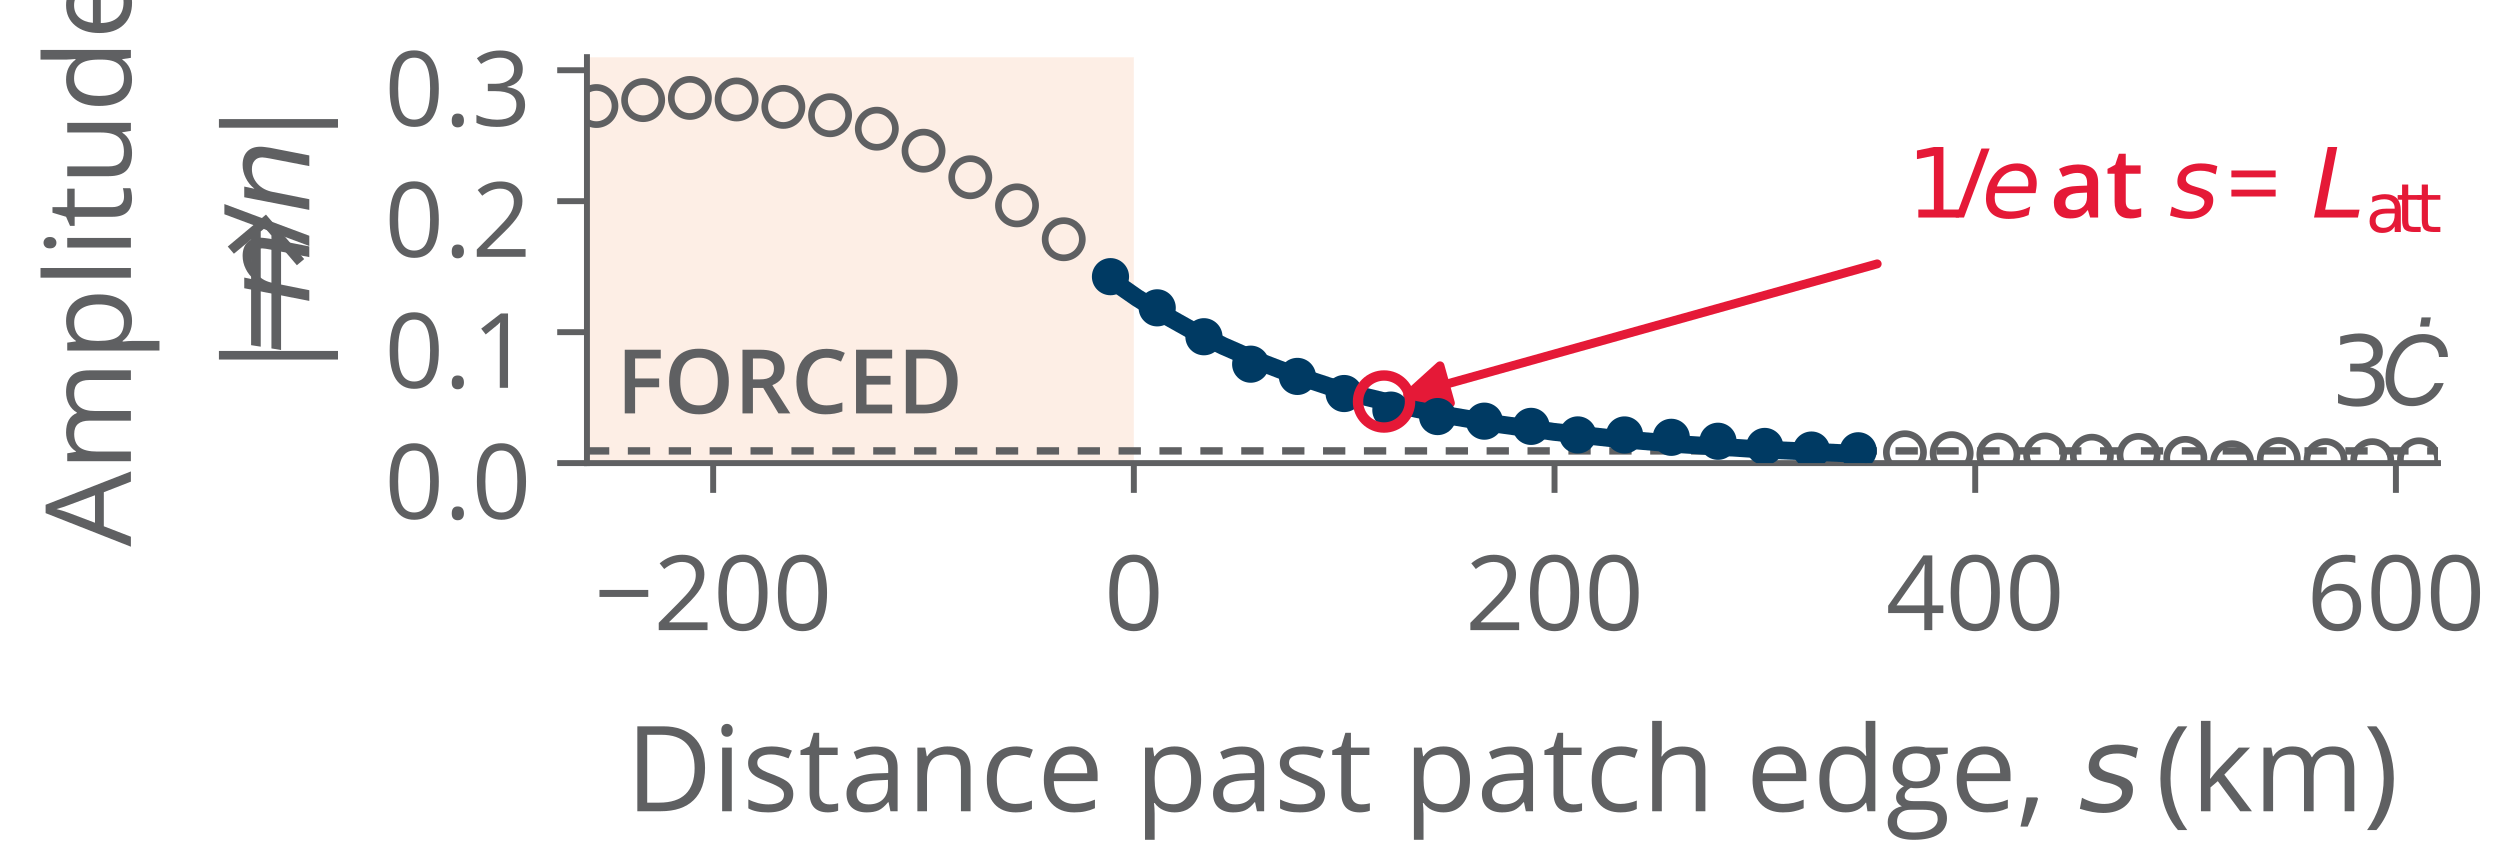
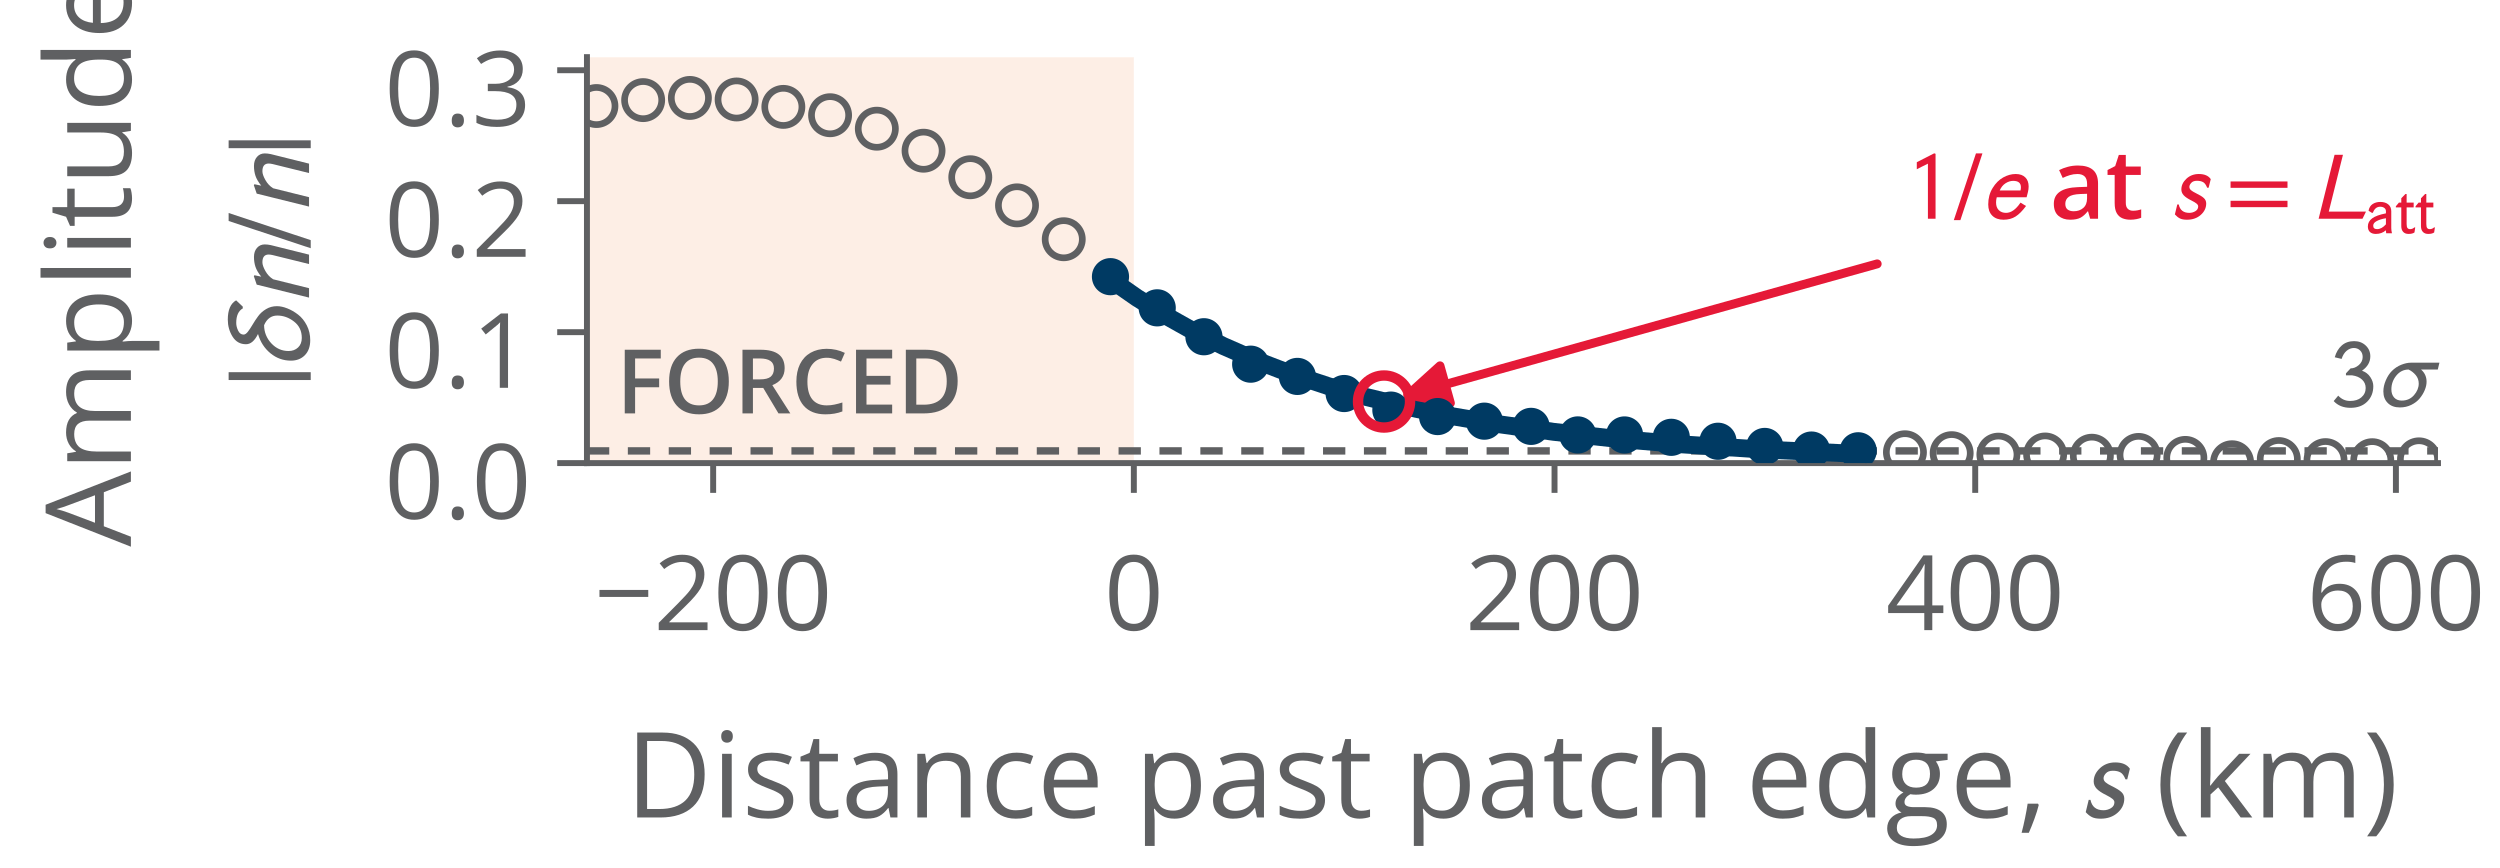
<svg xmlns="http://www.w3.org/2000/svg" xmlns:xlink="http://www.w3.org/1999/xlink" width="336.24pt" height="116.64pt" viewBox="0 0 336.24 116.64" version="1.1">
  <defs>
    <style type="text/css">*{stroke-linejoin: round; stroke-linecap: butt}</style>
  </defs>
  <g id="figure_1">
    <g id="patch_1">
      <path d="M 0 116.64  L 336.24 116.64  L 336.24 0  L 0 0  L 0 116.64  z " style="fill: none" />
    </g>
    <g id="axes_1">
      <g id="patch_2">
        <path d="M 78.942 62.286  L 327.898 62.286  L 327.898 7.685  L 78.942 7.685  L 78.942 62.286  z " style="fill: none" />
      </g>
      <g id="patch_3">
-         <path d="M 78.942 62.286  L 152.497 62.286  L 152.497 7.685  L 78.942 7.685  z " clip-path="url(#pd2634eb6a2)" style="fill: #ea7125; opacity: 0.12" />
+         <path d="M 78.942 62.286  L 152.497 62.286  L 152.497 7.685  L 78.942 7.685  z " clip-path="url(#p09a5736072)" style="fill: #ea7125; opacity: 0.12" />
      </g>
      <g id="line2d_1">
-         <path d="M 78.942 60.644  L 327.898 60.644  " clip-path="url(#pd2634eb6a2)" style="fill: none; stroke-dasharray: 3,2.5; stroke-dashoffset: 0; stroke: #5f6062" />
+         <path d="M 78.942 60.644  L 327.898 60.644  " clip-path="url(#p09a5736072)" style="fill: none; stroke-dasharray: 3,2.5; stroke-dashoffset: 0; stroke: #5f6062" />
      </g>
      <g id="matplotlib.axis_1">
        <g id="xtick_1">
          <g id="line2d_2">
            <defs>
-               <path id="m4bc8f1c3dd" d="M 0 0  L 0 4  " style="stroke: #5f6062; stroke-width: 0.8" />
+               <path id="m638b913386" d="M 0 0  L 0 4  " style="stroke: #5f6062; stroke-width: 0.8" />
            </defs>
            <g>
-               <use xlink:href="#m4bc8f1c3dd" x="95.917" y="62.286" style="fill: #5f6062; stroke: #5f6062; stroke-width: 0.8" />
+               <use xlink:href="#m638b913386" x="95.917" y="62.286" style="fill: #5f6062; stroke: #5f6062; stroke-width: 0.8" />
            </g>
          </g>
          <g id="text_1">
            <text style="font-size: 14px; font-family: 'Open Sans', 'DejaVu Sans', sans-serif; text-anchor: middle; fill: #5f6062" x="95.917" y="84.749" transform="rotate(-0 95.91658 84.74938)">−200</text>
          </g>
        </g>
        <g id="xtick_2">
          <g id="line2d_3">
            <g>
-               <use xlink:href="#m4bc8f1c3dd" x="152.497" y="62.286" style="fill: #5f6062; stroke: #5f6062; stroke-width: 0.8" />
+               <use xlink:href="#m638b913386" x="152.497" y="62.286" style="fill: #5f6062; stroke: #5f6062; stroke-width: 0.8" />
            </g>
          </g>
          <g id="text_2">
            <text style="font-size: 14px; font-family: 'Open Sans', 'DejaVu Sans', sans-serif; text-anchor: middle; fill: #5f6062" x="152.497" y="84.749" transform="rotate(-0 152.4974 84.74938)">0</text>
          </g>
        </g>
        <g id="xtick_3">
          <g id="line2d_4">
            <g>
-               <use xlink:href="#m4bc8f1c3dd" x="209.078" y="62.286" style="fill: #5f6062; stroke: #5f6062; stroke-width: 0.8" />
+               <use xlink:href="#m638b913386" x="209.078" y="62.286" style="fill: #5f6062; stroke: #5f6062; stroke-width: 0.8" />
            </g>
          </g>
          <g id="text_3">
            <text style="font-size: 14px; font-family: 'Open Sans', 'DejaVu Sans', sans-serif; text-anchor: middle; fill: #5f6062" x="209.078" y="84.749" transform="rotate(-0 209.0782 84.74938)">200</text>
          </g>
        </g>
        <g id="xtick_4">
          <g id="line2d_5">
            <g>
-               <use xlink:href="#m4bc8f1c3dd" x="265.659" y="62.286" style="fill: #5f6062; stroke: #5f6062; stroke-width: 0.8" />
+               <use xlink:href="#m638b913386" x="265.659" y="62.286" style="fill: #5f6062; stroke: #5f6062; stroke-width: 0.8" />
            </g>
          </g>
          <g id="text_4">
            <text style="font-size: 14px; font-family: 'Open Sans', 'DejaVu Sans', sans-serif; text-anchor: middle; fill: #5f6062" x="265.659" y="84.749" transform="rotate(-0 265.659 84.74938)">400</text>
          </g>
        </g>
        <g id="xtick_5">
          <g id="line2d_6">
            <g>
-               <use xlink:href="#m4bc8f1c3dd" x="322.24" y="62.286" style="fill: #5f6062; stroke: #5f6062; stroke-width: 0.8" />
+               <use xlink:href="#m638b913386" x="322.24" y="62.286" style="fill: #5f6062; stroke: #5f6062; stroke-width: 0.8" />
            </g>
          </g>
          <g id="text_5">
            <text style="font-size: 14px; font-family: 'Open Sans', 'DejaVu Sans', sans-serif; text-anchor: middle; fill: #5f6062" x="322.24" y="84.749" transform="rotate(-0 322.2398 84.74938)">600</text>
          </g>
        </g>
        <g id="text_6">
-           <g style="fill: #5f6062" transform="translate(84.1401 109.9525)">
-             <text>
-               <tspan x="0" y="-0.844" style="font-size: 16px; font-family: 'Open Sans'; fill: #5f6062">D</tspan>
-               <tspan x="11.609" y="-0.844" style="font-size: 16px; font-family: 'Open Sans'; fill: #5f6062">i</tspan>
-               <tspan x="15.648" y="-0.844" style="font-size: 16px; font-family: 'Open Sans'; fill: #5f6062">s</tspan>
-               <tspan x="23.273" y="-0.844" style="font-size: 16px; font-family: 'Open Sans'; fill: #5f6062">t</tspan>
-               <tspan x="28.977" y="-0.844" style="font-size: 16px; font-family: 'Open Sans'; fill: #5f6062">a</tspan>
-               <tspan x="37.867" y="-0.844" style="font-size: 16px; font-family: 'Open Sans'; fill: #5f6062">n</tspan>
-               <tspan x="47.68" y="-0.844" style="font-size: 16px; font-family: 'Open Sans'; fill: #5f6062">c</tspan>
-               <tspan x="55.344" y="-0.844" style="font-size: 16px; font-family: 'Open Sans'; fill: #5f6062">e</tspan>
-               <tspan x="64.328" y="-0.844" style="font-size: 16px; font-family: 'Open Sans'; fill: #5f6062"> </tspan>
-               <tspan x="68.484" y="-0.844" style="font-size: 16px; font-family: 'Open Sans'; fill: #5f6062">p</tspan>
-               <tspan x="78.273" y="-0.844" style="font-size: 16px; font-family: 'Open Sans'; fill: #5f6062">a</tspan>
-               <tspan x="87.164" y="-0.844" style="font-size: 16px; font-family: 'Open Sans'; fill: #5f6062">s</tspan>
-               <tspan x="94.789" y="-0.844" style="font-size: 16px; font-family: 'Open Sans'; fill: #5f6062">t</tspan>
-               <tspan x="100.492" y="-0.844" style="font-size: 16px; font-family: 'Open Sans'; fill: #5f6062"> </tspan>
-               <tspan x="104.648" y="-0.844" style="font-size: 16px; font-family: 'Open Sans'; fill: #5f6062">p</tspan>
-               <tspan x="114.438" y="-0.844" style="font-size: 16px; font-family: 'Open Sans'; fill: #5f6062">a</tspan>
-               <tspan x="123.328" y="-0.844" style="font-size: 16px; font-family: 'Open Sans'; fill: #5f6062">t</tspan>
-               <tspan x="129.031" y="-0.844" style="font-size: 16px; font-family: 'Open Sans'; fill: #5f6062">c</tspan>
-               <tspan x="136.695" y="-0.844" style="font-size: 16px; font-family: 'Open Sans'; fill: #5f6062">h</tspan>
-               <tspan x="146.508" y="-0.844" style="font-size: 16px; font-family: 'Open Sans'; fill: #5f6062"> </tspan>
-               <tspan x="150.664" y="-0.844" style="font-size: 16px; font-family: 'Open Sans'; fill: #5f6062">e</tspan>
-               <tspan x="159.648" y="-0.844" style="font-size: 16px; font-family: 'Open Sans'; fill: #5f6062">d</tspan>
-               <tspan x="169.438" y="-0.844" style="font-size: 16px; font-family: 'Open Sans'; fill: #5f6062">g</tspan>
-               <tspan x="178.125" y="-0.844" style="font-size: 16px; font-family: 'Open Sans'; fill: #5f6062">e</tspan>
-               <tspan x="187.109" y="-0.844" style="font-size: 16px; font-family: 'Open Sans'; fill: #5f6062">,</tspan>
-               <tspan x="191.25" y="-0.844" style="font-size: 16px; font-family: 'Open Sans'; fill: #5f6062"> </tspan>
-               <tspan x="201.63" y="-0.844" style="font-size: 16px; font-family: 'Open Sans'; fill: #5f6062"> </tspan>
-               <tspan x="205.787" y="-0.844" style="font-size: 16px; font-family: 'Open Sans'; fill: #5f6062">(</tspan>
-               <tspan x="210.505" y="-0.844" style="font-size: 16px; font-family: 'Open Sans'; fill: #5f6062">k</tspan>
-               <tspan x="218.912" y="-0.844" style="font-size: 16px; font-family: 'Open Sans'; fill: #5f6062">m</tspan>
-               <tspan x="233.724" y="-0.844" style="font-size: 16px; font-family: 'Open Sans'; fill: #5f6062">)</tspan>
-               <tspan x="195.406" y="-0.844" style="font-style: italic; font-size: 16px; font-family: 'STIXGeneral'; fill: #5f6062">𝘴</tspan>
-             </text>
+           <g style="fill: #5f6062" transform="translate(84.1401 109.9525) scale(0.16 -0.16)">
+             <defs>
+               <path id="OpenSans-Regular-27" d="M 4253 2328  Q 4253 1172 3628 586  Q 3003 0 1866 0  L 625 0  L 625 4569  L 2003 4569  Q 3047 4569 3650 3998  Q 4253 3428 4253 2328  z M 3694 2309  Q 3694 3234 3237 3675  Q 2781 4116 1922 4116  L 1156 4116  L 1156 456  L 1803 456  Q 3694 456 3694 2309  z " transform="scale(0.015625)" />
+               <path id="OpenSans-Regular-4c" d="M 813 4706  Q 941 4706 1033 4623  Q 1125 4541 1125 4366  Q 1125 4194 1033 4109  Q 941 4025 813 4025  Q 678 4025 589 4109  Q 500 4194 500 4366  Q 500 4541 589 4623  Q 678 4706 813 4706  z M 1066 3425  L 1066 0  L 547 0  L 547 3425  L 1066 3425  z " transform="scale(0.015625)" />
+               <path id="OpenSans-Regular-56" d="M 2763 938  Q 2763 447 2398 192  Q 2034 -63 1403 -63  Q 1044 -63 781 -6  Q 519 50 322 153  L 322 631  Q 531 528 822 443  Q 1113 359 1416 359  Q 1859 359 2059 503  Q 2259 647 2259 894  Q 2259 1106 2073 1248  Q 1888 1391 1394 1575  Q 1066 1700 827 1823  Q 588 1947 458 2125  Q 328 2303 328 2588  Q 328 3022 679 3255  Q 1031 3488 1603 3488  Q 1913 3488 2183 3427  Q 2453 3366 2688 3263  L 2513 2847  Q 2300 2938 2059 3000  Q 1819 3063 1569 3063  Q 1209 3063 1017 2944  Q 825 2825 825 2619  Q 825 2459 914 2356  Q 1003 2253 1200 2162  Q 1397 2072 1719 1950  Q 2041 1831 2275 1704  Q 2509 1578 2636 1398  Q 2763 1219 2763 938  z " transform="scale(0.015625)" />
+               <path id="OpenSans-Regular-57" d="M 1653 363  Q 1781 363 1915 384  Q 2050 406 2134 438  L 2134 34  Q 2044 -6 1883 -34  Q 1722 -63 1569 -63  Q 1297 -63 1075 32  Q 853 128 720 356  Q 588 584 588 988  L 588 3019  L 100 3019  L 100 3272  L 591 3475  L 797 4219  L 1109 4219  L 1109 3425  L 2113 3425  L 2113 3019  L 1109 3019  L 1109 1003  Q 1109 681 1257 522  Q 1406 363 1653 363  z " transform="scale(0.015625)" />
+               <path id="OpenSans-Regular-44" d="M 1828 3481  Q 2441 3481 2737 3206  Q 3034 2931 3034 2328  L 3034 0  L 2656 0  L 2556 506  L 2531 506  Q 2316 222 2064 79  Q 1813 -63 1369 -63  Q 900 -63 597 184  Q 294 431 294 941  Q 294 1453 700 1728  Q 1106 2003 1938 2028  L 2528 2053  L 2528 2263  Q 2528 2706 2337 2884  Q 2147 3063 1800 3063  Q 1531 3063 1287 2984  Q 1044 2906 825 2800  L 666 3194  Q 897 3313 1197 3397  Q 1497 3481 1828 3481  z M 2522 1688  L 2000 1666  Q 1359 1641 1096 1456  Q 834 1272 834 934  Q 834 641 1012 500  Q 1191 359 1484 359  Q 1941 359 2231 612  Q 2522 866 2522 1372  L 2522 1688  z " transform="scale(0.015625)" />
+               <path id="OpenSans-Regular-51" d="M 2169 3488  Q 2778 3488 3090 3189  Q 3403 2891 3403 2231  L 3403 0  L 2891 0  L 2891 2197  Q 2891 3050 2097 3050  Q 1528 3050 1297 2728  Q 1066 2406 1066 1794  L 1066 0  L 547 0  L 547 3425  L 966 3425  L 1044 2931  L 1072 2931  Q 1238 3203 1530 3345  Q 1822 3488 2169 3488  z " transform="scale(0.015625)" />
+               <path id="OpenSans-Regular-46" d="M 1919 -63  Q 1456 -63 1103 128  Q 750 319 553 709  Q 356 1100 356 1694  Q 356 2316 564 2711  Q 772 3106 1137 3297  Q 1503 3488 1969 3488  Q 2225 3488 2464 3436  Q 2703 3384 2856 3306  L 2700 2872  Q 2544 2934 2339 2984  Q 2134 3034 1956 3034  Q 1422 3034 1158 2692  Q 894 2350 894 1700  Q 894 1078 1150 733  Q 1406 388 1916 388  Q 2188 388 2406 445  Q 2625 503 2803 581  L 2803 119  Q 2631 31 2420 -16  Q 2209 -63 1919 -63  z " transform="scale(0.015625)" />
+               <path id="OpenSans-Regular-48" d="M 1866 3488  Q 2303 3488 2615 3294  Q 2928 3100 3093 2751  Q 3259 2403 3259 1938  L 3259 1616  L 894 1616  Q 903 1013 1193 697  Q 1484 381 2013 381  Q 2338 381 2588 440  Q 2838 500 3106 616  L 3106 159  Q 2847 44 2592 -9  Q 2338 -63 1991 -63  Q 1250 -63 803 389  Q 356 841 356 1688  Q 356 2241 542 2645  Q 728 3050 1067 3269  Q 1406 3488 1866 3488  z M 1859 3063  Q 1444 3063 1197 2791  Q 950 2519 903 2031  L 2716 2031  Q 2713 2491 2505 2777  Q 2297 3063 1859 3063  z " transform="scale(0.015625)" />
+               <path id="OpenSans-Regular-3" transform="scale(0.015625)" />
+               <path id="OpenSans-Regular-53" d="M 2156 3488  Q 2797 3488 3178 3047  Q 3559 2606 3559 1722  Q 3559 847 3173 392  Q 2788 -63 2144 -63  Q 1734 -63 1473 93  Q 1213 250 1069 469  L 1031 469  Q 1041 347 1055 175  Q 1069 3 1069 -125  L 1069 -1531  L 547 -1531  L 547 3425  L 975 3425  L 1044 2919  L 1069 2919  Q 1216 3153 1472 3320  Q 1728 3488 2156 3488  z M 2066 3050  Q 1531 3050 1303 2740  Q 1075 2431 1069 1816  L 1069 1716  Q 1069 1066 1291 717  Q 1513 369 2072 369  Q 2550 369 2787 747  Q 3025 1125 3025 1728  Q 3025 2334 2789 2692  Q 2553 3050 2066 3050  z " transform="scale(0.015625)" />
+               <path id="OpenSans-Regular-4b" d="M 1066 4863  L 1066 3409  Q 1066 3138 1038 2925  L 1072 2925  Q 1228 3194 1517 3337  Q 1806 3481 2159 3481  Q 2775 3481 3089 3182  Q 3403 2884 3403 2231  L 3403 0  L 2891 0  L 2891 2197  Q 2891 3050 2097 3050  Q 1522 3050 1294 2725  Q 1066 2400 1066 1791  L 1066 0  L 547 0  L 547 4863  L 1066 4863  z " transform="scale(0.015625)" />
+               <path id="OpenSans-Regular-47" d="M 1766 -63  Q 1116 -63 736 381  Q 356 825 356 1700  Q 356 2584 743 3036  Q 1131 3488 1775 3488  Q 2181 3488 2437 3333  Q 2694 3178 2847 2950  L 2884 2950  Q 2872 3047 2859 3215  Q 2847 3384 2847 3491  L 2847 4863  L 3366 4863  L 3366 0  L 2947 0  L 2869 488  L 2847 488  Q 2700 256 2440 96  Q 2181 -63 1766 -63  z M 1847 369  Q 2397 369 2625 681  Q 2853 994 2853 1609  L 2853 1703  Q 2853 2356 2636 2706  Q 2419 3056 1847 3056  Q 1369 3056 1131 2689  Q 894 2322 894 1688  Q 894 1056 1130 712  Q 1366 369 1847 369  z " transform="scale(0.015625)" />
+               <path id="OpenSans-Regular-4a" d="M 1503 -1538  Q 828 -1538 462 -1286  Q 97 -1034 97 -581  Q 97 -259 301 -31  Q 506 197 869 272  Q 734 334 639 459  Q 544 584 544 747  Q 544 934 648 1076  Q 753 1219 969 1350  Q 700 1459 533 1720  Q 366 1981 366 2328  Q 366 2881 706 3187  Q 1047 3494 1666 3494  Q 1959 3494 2172 3431  L 3347 3431  L 3347 3097  L 2716 3019  Q 2809 2897 2871 2725  Q 2934 2553 2934 2344  Q 2934 1831 2587 1529  Q 2241 1228 1634 1228  Q 1491 1228 1341 1253  Q 1028 1081 1028 828  Q 1028 678 1164 617  Q 1300 556 1544 556  L 2147 556  Q 2706 556 3004 322  Q 3303 88 3303 -363  Q 3303 -931 2840 -1234  Q 2378 -1538 1503 -1538  z M 1653 1606  Q 2400 1606 2400 2341  Q 2400 3109 1647 3109  Q 1291 3109 1098 2911  Q 906 2713 906 2331  Q 906 1981 1100 1793  Q 1294 1606 1653 1606  z M 1519 -1131  Q 2153 -1131 2467 -939  Q 2781 -747 2781 -416  Q 2781 -109 2572 -18  Q 2363 72 1969 72  L 1375 72  Q 1025 72 820 -87  Q 616 -247 616 -563  Q 616 -841 850 -986  Q 1084 -1131 1519 -1131  z " transform="scale(0.015625)" />
+               <path id="OpenSans-Regular-f" d="M 1141 744  L 1181 672  Q 1097 331 948 -75  Q 800 -481 647 -825  L 259 -825  Q 359 -450 446 -23  Q 534 403 584 744  L 1141 744  z " transform="scale(0.015625)" />
+               <path id="STIXGeneral-Italic-3e3" d="M 2765 2624  L 2624 2054  L 2528 2054  Q 2419 2336 2259 2425  Q 2099 2515 1849 2515  Q 1600 2515 1475 2377  Q 1350 2240 1350 2112  Q 1350 1984 1459 1891  Q 1568 1798 1779 1696  Q 2163 1510 2313 1366  Q 2464 1222 2464 1011  Q 2464 576 2105 256  Q 1747 -64 1190 -64  Q 902 -64 729 19  Q 557 102 390 288  L 550 947  L 646 947  Q 762 390 1344 390  Q 1562 390 1747 502  Q 1933 614 1933 819  Q 1933 915 1830 1001  Q 1728 1088 1485 1210  Q 1133 1382 976 1552  Q 819 1722 819 1939  Q 819 2336 1152 2649  Q 1485 2963 1978 2963  Q 2534 2963 2765 2624  z " transform="scale(0.015625)" />
+               <path id="OpenSans-Regular-b" d="M 256 1753  Q 256 2544 486 3269  Q 716 3994 1197 4569  L 1694 4569  Q 1241 3975 1012 3250  Q 784 2525 784 1759  Q 784 1009 1012 296  Q 1241 -416 1688 -1013  L 1197 -1013  Q 716 -453 486 259  Q 256 972 256 1753  z " transform="scale(0.015625)" />
+               <path id="OpenSans-Regular-4e" d="M 1063 4863  L 1063 2338  Q 1063 2213 1053 2033  Q 1044 1853 1038 1716  L 1059 1716  Q 1125 1797 1251 1956  Q 1378 2116 1466 2213  L 2603 3425  L 3213 3425  L 1834 1963  L 3313 0  L 2688 0  L 1478 1622  L 1063 1241  L 1063 0  L 547 0  L 547 4863  L 1063 4863  z " transform="scale(0.015625)" />
+               <path id="OpenSans-Regular-50" d="M 4266 3488  Q 4831 3488 5118 3192  Q 5406 2897 5406 2244  L 5406 0  L 4894 0  L 4894 2219  Q 4894 3050 4181 3050  Q 3684 3050 3459 2762  Q 3234 2475 3234 1916  L 3234 0  L 2719 0  L 2719 2219  Q 2719 3050 2003 3050  Q 1494 3050 1280 2734  Q 1066 2419 1066 1813  L 1066 0  L 547 0  L 547 3425  L 966 3425  L 1044 2941  L 1072 2941  Q 1228 3206 1497 3347  Q 1766 3488 2094 3488  Q 2484 3488 2748 3342  Q 3013 3197 3131 2900  L 3159 2900  Q 3328 3197 3622 3342  Q 3916 3488 4266 3488  z " transform="scale(0.015625)" />
+               <path id="OpenSans-Regular-c" d="M 1631 1759  Q 1631 978 1401 262  Q 1172 -453 691 -1013  L 200 -1013  Q 650 -416 878 298  Q 1106 1013 1106 1763  Q 1106 2528 876 3250  Q 647 3972 194 4569  L 691 4569  Q 1172 3994 1401 3270  Q 1631 2547 1631 1759  z " transform="scale(0.015625)" />
+             </defs>
+             <use xlink:href="#OpenSans-Regular-27" transform="translate(0 0.015625)" />
+             <use xlink:href="#OpenSans-Regular-4c" transform="translate(72.55859 0.015625)" />
+             <use xlink:href="#OpenSans-Regular-56" transform="translate(97.80273 0.015625)" />
+             <use xlink:href="#OpenSans-Regular-57" transform="translate(145.459 0.015625)" />
+             <use xlink:href="#OpenSans-Regular-44" transform="translate(181.1035 0.015625)" />
+             <use xlink:href="#OpenSans-Regular-51" transform="translate(236.6699 0.015625)" />
+             <use xlink:href="#OpenSans-Regular-46" transform="translate(297.998 0.015625)" />
+             <use xlink:href="#OpenSans-Regular-48" transform="translate(345.8984 0.015625)" />
+             <use xlink:href="#OpenSans-Regular-3" transform="translate(402.0508 0.015625)" />
+             <use xlink:href="#OpenSans-Regular-53" transform="translate(428.0273 0.015625)" />
+             <use xlink:href="#OpenSans-Regular-44" transform="translate(489.209 0.015625)" />
+             <use xlink:href="#OpenSans-Regular-56" transform="translate(544.7754 0.015625)" />
+             <use xlink:href="#OpenSans-Regular-57" transform="translate(592.4316 0.015625)" />
+             <use xlink:href="#OpenSans-Regular-3" transform="translate(628.0762 0.015625)" />
+             <use xlink:href="#OpenSans-Regular-53" transform="translate(654.0527 0.015625)" />
+             <use xlink:href="#OpenSans-Regular-44" transform="translate(715.2344 0.015625)" />
+             <use xlink:href="#OpenSans-Regular-57" transform="translate(770.8008 0.015625)" />
+             <use xlink:href="#OpenSans-Regular-46" transform="translate(806.4453 0.015625)" />
+             <use xlink:href="#OpenSans-Regular-4b" transform="translate(854.3457 0.015625)" />
+             <use xlink:href="#OpenSans-Regular-3" transform="translate(915.6738 0.015625)" />
+             <use xlink:href="#OpenSans-Regular-48" transform="translate(941.6504 0.015625)" />
+             <use xlink:href="#OpenSans-Regular-47" transform="translate(997.8027 0.015625)" />
+             <use xlink:href="#OpenSans-Regular-4a" transform="translate(1058.984 0.015625)" />
+             <use xlink:href="#OpenSans-Regular-48" transform="translate(1113.281 0.015625)" />
+             <use xlink:href="#OpenSans-Regular-f" transform="translate(1169.434 0.015625)" />
+             <use xlink:href="#OpenSans-Regular-3" transform="translate(1195.312 0.015625)" />
+             <use xlink:href="#STIXGeneral-Italic-3e3" transform="translate(1221.289 0.015625)" />
+             <use xlink:href="#OpenSans-Regular-3" transform="translate(1260.189 0.015625)" />
+             <use xlink:href="#OpenSans-Regular-b" transform="translate(1286.166 0.015625)" />
+             <use xlink:href="#OpenSans-Regular-4e" transform="translate(1315.658 0.015625)" />
+             <use xlink:href="#OpenSans-Regular-50" transform="translate(1368.197 0.015625)" />
+             <use xlink:href="#OpenSans-Regular-c" transform="translate(1460.775 0.015625)" />
          </g>
        </g>
      </g>
      <g id="matplotlib.axis_2">
        <g id="ytick_1">
          <g id="line2d_7">
            <defs>
-               <path id="m7441901c71" d="M 0 0  L -4 0  " style="stroke: #5f6062; stroke-width: 0.8" />
+               <path id="m641f4b85ad" d="M 0 0  L -4 0  " style="stroke: #5f6062; stroke-width: 0.8" />
            </defs>
            <g>
-               <use xlink:href="#m7441901c71" x="78.942" y="62.286" style="fill: #5f6062; stroke: #5f6062; stroke-width: 0.8" />
+               <use xlink:href="#m641f4b85ad" x="78.942" y="62.286" style="fill: #5f6062; stroke: #5f6062; stroke-width: 0.8" />
            </g>
          </g>
          <g id="text_7">
            <text style="font-size: 14px; font-family: 'Open Sans', 'DejaVu Sans', sans-serif; text-anchor: end; fill: #5f6062" x="71.442" y="69.767" transform="rotate(-0 71.44234 69.76744)">0.0</text>
          </g>
        </g>
        <g id="ytick_2">
          <g id="line2d_8">
            <g>
-               <use xlink:href="#m7441901c71" x="78.942" y="44.672" style="fill: #5f6062; stroke: #5f6062; stroke-width: 0.8" />
+               <use xlink:href="#m641f4b85ad" x="78.942" y="44.672" style="fill: #5f6062; stroke: #5f6062; stroke-width: 0.8" />
            </g>
          </g>
          <g id="text_8">
            <text style="font-size: 14px; font-family: 'Open Sans', 'DejaVu Sans', sans-serif; text-anchor: end; fill: #5f6062" x="71.442" y="52.154" transform="rotate(-0 71.44234 52.15442)">0.1</text>
          </g>
        </g>
        <g id="ytick_3">
          <g id="line2d_9">
            <g>
-               <use xlink:href="#m7441901c71" x="78.942" y="27.059" style="fill: #5f6062; stroke: #5f6062; stroke-width: 0.8" />
+               <use xlink:href="#m641f4b85ad" x="78.942" y="27.059" style="fill: #5f6062; stroke: #5f6062; stroke-width: 0.8" />
            </g>
          </g>
          <g id="text_9">
            <text style="font-size: 14px; font-family: 'Open Sans', 'DejaVu Sans', sans-serif; text-anchor: end; fill: #5f6062" x="71.442" y="34.541" transform="rotate(-0 71.44234 34.54139)">0.2</text>
          </g>
        </g>
        <g id="ytick_4">
          <g id="line2d_10">
            <g>
-               <use xlink:href="#m7441901c71" x="78.942" y="9.446" style="fill: #5f6062; stroke: #5f6062; stroke-width: 0.8" />
+               <use xlink:href="#m641f4b85ad" x="78.942" y="9.446" style="fill: #5f6062; stroke: #5f6062; stroke-width: 0.8" />
            </g>
          </g>
          <g id="text_10">
            <text style="font-size: 14px; font-family: 'Open Sans', 'DejaVu Sans', sans-serif; text-anchor: end; fill: #5f6062" x="71.442" y="16.928" transform="rotate(-0 71.44234 16.92837)">0.3</text>
          </g>
        </g>
        <g id="text_11">
          <text style="font-size: 16px; font-family: 'Open Sans', 'DejaVu Sans', sans-serif; fill: #5f6062" transform="translate(17.60426 73.53032) rotate(-90)">Amplitude</text>
-           <g style="fill: #5f6062" transform="translate(41.67777 52.18532) rotate(-90)">
-             <text>
-               <tspan x="0" y="-0.078" style="font-size: 16px; font-family: 'STIXGeneral'; fill: #5f6062">|</tspan>
-               <tspan x="18.944" y="-0.078" style="font-size: 16px; font-family: 'STIXGeneral'; fill: #5f6062">/</tspan>
-               <tspan x="31.184" y="-0.078" style="font-size: 16px; font-family: 'STIXGeneral'; fill: #5f6062">|</tspan>
-               <tspan x="3.2" y="-0.078" style="font-style: italic; font-size: 16px; font-family: 'STIXNonUnicode'; fill: #5f6062"></tspan>
-               <tspan x="11.152" y="-0.078" style="font-style: italic; font-size: 16px; font-family: 'STIXGeneral'; fill: #5f6062">𝘯</tspan>
-               <tspan x="23.392" y="-0.078" style="font-style: italic; font-size: 16px; font-family: 'STIXGeneral'; fill: #5f6062">𝘯</tspan>
-             </text>
+           <g style="fill: #5f6062" transform="translate(41.67777 52.18532) rotate(-90) scale(0.16 -0.16)">
+             <defs>
+               <path id="STIXGeneral-Regular-5f" d="M 851 -90  L 429 -90  L 429 4326  L 851 4326  L 851 -90  z " transform="scale(0.015625)" />
+               <path id="STIXNonUnicode-Italic-58" d="M 3437 3923  L 3098 3565  L 3002 3565  Q 2803 3917 2221 3917  Q 2016 3917 1805 3814  Q 1594 3712 1594 3520  Q 1594 3411 1750 3289  Q 1907 3168 2131 3037  Q 2355 2906 2582 2739  Q 2810 2573 2966 2310  Q 3123 2048 3123 1728  Q 3123 1472 3004 1171  Q 2886 870 2668 588  Q 2451 307 2089 121  Q 1728 -64 1293 -64  Q 781 -64 486 224  Q 192 512 192 973  Q 192 1594 589 2077  Q 986 2560 1626 2746  Q 1075 3014 1075 3392  Q 1075 3859 1484 4115  Q 1894 4371 2400 4371  Q 3181 4371 3437 3923  z M 2294 806  Q 2618 1222 2618 1708  Q 2618 2195 2099 2419  Q 1536 2413 1123 2029  Q 710 1645 710 1101  Q 710 794 899 592  Q 1088 390 1414 390  Q 1971 390 2294 806  z " transform="scale(0.015625)" />
+               <path id="STIXGeneral-Italic-3de" d="M 1606 2938  L 1530 2573  Q 1818 2803 2061 2883  Q 2304 2963 2592 2963  Q 2893 2963 3078 2800  Q 3264 2637 3264 2381  Q 3264 2227 3226 2054  L 2714 0  L 2208 0  L 2688 1946  Q 2720 2086 2720 2170  Q 2720 2509 2304 2509  Q 2118 2509 1833 2349  Q 1549 2189 1389 1933  L 909 0  L 403 0  L 1101 2816  L 1555 2970  L 1606 2938  z " transform="scale(0.015625)" />
+               <path id="STIXGeneral-Regular-12" d="M 1837 4326  L 378 -90  L -58 -90  L 1408 4326  L 1837 4326  z " transform="scale(0.015625)" />
+             </defs>
+             <use xlink:href="#STIXGeneral-Regular-5f" transform="translate(0 0.703125)" />
+             <use xlink:href="#STIXNonUnicode-Italic-58" transform="translate(19.99998 0.703125)" />
+             <use xlink:href="#STIXGeneral-Italic-3de" transform="translate(69.69994 0.703125)" />
+             <use xlink:href="#STIXGeneral-Regular-12" transform="translate(118.3999 0.703125)" />
+             <use xlink:href="#STIXGeneral-Italic-3de" transform="translate(146.1999 0.703125)" />
+             <use xlink:href="#STIXGeneral-Regular-5f" transform="translate(194.8998 0.703125)" />
          </g>
        </g>
      </g>
      <g id="line2d_11">
        <defs>
-           <path id="m5c5f4dec0a" d="M 0 2.5  C 0.663 2.5 1.299 2.237 1.768 1.768  C 2.237 1.299 2.5 0.663 2.5 0  C 2.5 -0.663 2.237 -1.299 1.768 -1.768  C 1.299 -2.237 0.663 -2.5 0 -2.5  C -0.663 -2.5 -1.299 -2.237 -1.768 -1.768  C -2.237 -1.299 -2.5 -0.663 -2.5 0  C -2.5 0.663 -2.237 1.299 -1.768 1.768  C -1.299 2.237 -0.663 2.5 0 2.5  z " style="stroke: #5f6062; stroke-width: 0.9" />
+           <path id="m3369829d47" d="M 0 2.5  C 0.663 2.5 1.299 2.237 1.768 1.768  C 2.237 1.299 2.5 0.663 2.5 0  C 2.5 -0.663 2.237 -1.299 1.768 -1.768  C 1.299 -2.237 0.663 -2.5 0 -2.5  C -0.663 -2.5 -1.299 -2.237 -1.768 -1.768  C -2.237 -1.299 -2.5 -0.663 -2.5 0  C -2.5 0.663 -2.237 1.299 -1.768 1.768  C -1.299 2.237 -0.663 2.5 0 2.5  z " style="stroke: #5f6062; stroke-width: 0.9" />
        </defs>
-         <g clip-path="url(#pd2634eb6a2)">
-           <use xlink:href="#m5c5f4dec0a" x="80.216" y="14.261" style="fill-opacity: 0; stroke: #5f6062; stroke-width: 0.9" />
-           <use xlink:href="#m5c5f4dec0a" x="86.501" y="13.465" style="fill-opacity: 0; stroke: #5f6062; stroke-width: 0.9" />
-           <use xlink:href="#m5c5f4dec0a" x="92.786" y="13.171" style="fill-opacity: 0; stroke: #5f6062; stroke-width: 0.9" />
-           <use xlink:href="#m5c5f4dec0a" x="99.072" y="13.379" style="fill-opacity: 0; stroke: #5f6062; stroke-width: 0.9" />
-           <use xlink:href="#m5c5f4dec0a" x="105.357" y="14.375" style="fill-opacity: 0; stroke: #5f6062; stroke-width: 0.9" />
-           <use xlink:href="#m5c5f4dec0a" x="111.643" y="15.497" style="fill-opacity: 0; stroke: #5f6062; stroke-width: 0.9" />
-           <use xlink:href="#m5c5f4dec0a" x="117.928" y="17.31" style="fill-opacity: 0; stroke: #5f6062; stroke-width: 0.9" />
-           <use xlink:href="#m5c5f4dec0a" x="124.213" y="20.269" style="fill-opacity: 0; stroke: #5f6062; stroke-width: 0.9" />
-           <use xlink:href="#m5c5f4dec0a" x="130.499" y="23.839" style="fill-opacity: 0; stroke: #5f6062; stroke-width: 0.9" />
-           <use xlink:href="#m5c5f4dec0a" x="136.784" y="27.619" style="fill-opacity: 0; stroke: #5f6062; stroke-width: 0.9" />
-           <use xlink:href="#m5c5f4dec0a" x="143.069" y="32.177" style="fill-opacity: 0; stroke: #5f6062; stroke-width: 0.9" />
-           <use xlink:href="#m5c5f4dec0a" x="256.206" y="60.829" style="fill-opacity: 0; stroke: #5f6062; stroke-width: 0.9" />
-           <use xlink:href="#m5c5f4dec0a" x="262.491" y="60.949" style="fill-opacity: 0; stroke: #5f6062; stroke-width: 0.9" />
-           <use xlink:href="#m5c5f4dec0a" x="268.777" y="61.148" style="fill-opacity: 0; stroke: #5f6062; stroke-width: 0.9" />
-           <use xlink:href="#m5c5f4dec0a" x="275.062" y="61.127" style="fill-opacity: 0; stroke: #5f6062; stroke-width: 0.9" />
-           <use xlink:href="#m5c5f4dec0a" x="281.347" y="61.293" style="fill-opacity: 0; stroke: #5f6062; stroke-width: 0.9" />
-           <use xlink:href="#m5c5f4dec0a" x="287.633" y="61.185" style="fill-opacity: 0; stroke: #5f6062; stroke-width: 0.9" />
-           <use xlink:href="#m5c5f4dec0a" x="293.918" y="61.586" style="fill-opacity: 0; stroke: #5f6062; stroke-width: 0.9" />
-           <use xlink:href="#m5c5f4dec0a" x="300.203" y="62.171" style="fill-opacity: 0; stroke: #5f6062; stroke-width: 0.9" />
-           <use xlink:href="#m5c5f4dec0a" x="306.489" y="61.742" style="fill-opacity: 0; stroke: #5f6062; stroke-width: 0.9" />
-           <use xlink:href="#m5c5f4dec0a" x="312.774" y="61.884" style="fill-opacity: 0; stroke: #5f6062; stroke-width: 0.9" />
-           <use xlink:href="#m5c5f4dec0a" x="319.059" y="61.896" style="fill-opacity: 0; stroke: #5f6062; stroke-width: 0.9" />
-           <use xlink:href="#m5c5f4dec0a" x="325.345" y="61.781" style="fill-opacity: 0; stroke: #5f6062; stroke-width: 0.9" />
+         <g clip-path="url(#p09a5736072)">
+           <use xlink:href="#m3369829d47" x="80.216" y="14.261" style="fill-opacity: 0; stroke: #5f6062; stroke-width: 0.9" />
+           <use xlink:href="#m3369829d47" x="86.501" y="13.465" style="fill-opacity: 0; stroke: #5f6062; stroke-width: 0.9" />
+           <use xlink:href="#m3369829d47" x="92.786" y="13.171" style="fill-opacity: 0; stroke: #5f6062; stroke-width: 0.9" />
+           <use xlink:href="#m3369829d47" x="99.072" y="13.379" style="fill-opacity: 0; stroke: #5f6062; stroke-width: 0.9" />
+           <use xlink:href="#m3369829d47" x="105.357" y="14.375" style="fill-opacity: 0; stroke: #5f6062; stroke-width: 0.9" />
+           <use xlink:href="#m3369829d47" x="111.643" y="15.497" style="fill-opacity: 0; stroke: #5f6062; stroke-width: 0.9" />
+           <use xlink:href="#m3369829d47" x="117.928" y="17.31" style="fill-opacity: 0; stroke: #5f6062; stroke-width: 0.9" />
+           <use xlink:href="#m3369829d47" x="124.213" y="20.269" style="fill-opacity: 0; stroke: #5f6062; stroke-width: 0.9" />
+           <use xlink:href="#m3369829d47" x="130.499" y="23.839" style="fill-opacity: 0; stroke: #5f6062; stroke-width: 0.9" />
+           <use xlink:href="#m3369829d47" x="136.784" y="27.619" style="fill-opacity: 0; stroke: #5f6062; stroke-width: 0.9" />
+           <use xlink:href="#m3369829d47" x="143.069" y="32.177" style="fill-opacity: 0; stroke: #5f6062; stroke-width: 0.9" />
+           <use xlink:href="#m3369829d47" x="256.206" y="60.829" style="fill-opacity: 0; stroke: #5f6062; stroke-width: 0.9" />
+           <use xlink:href="#m3369829d47" x="262.491" y="60.949" style="fill-opacity: 0; stroke: #5f6062; stroke-width: 0.9" />
+           <use xlink:href="#m3369829d47" x="268.777" y="61.148" style="fill-opacity: 0; stroke: #5f6062; stroke-width: 0.9" />
+           <use xlink:href="#m3369829d47" x="275.062" y="61.127" style="fill-opacity: 0; stroke: #5f6062; stroke-width: 0.9" />
+           <use xlink:href="#m3369829d47" x="281.347" y="61.293" style="fill-opacity: 0; stroke: #5f6062; stroke-width: 0.9" />
+           <use xlink:href="#m3369829d47" x="287.633" y="61.185" style="fill-opacity: 0; stroke: #5f6062; stroke-width: 0.9" />
+           <use xlink:href="#m3369829d47" x="293.918" y="61.586" style="fill-opacity: 0; stroke: #5f6062; stroke-width: 0.9" />
+           <use xlink:href="#m3369829d47" x="300.203" y="62.171" style="fill-opacity: 0; stroke: #5f6062; stroke-width: 0.9" />
+           <use xlink:href="#m3369829d47" x="306.489" y="61.742" style="fill-opacity: 0; stroke: #5f6062; stroke-width: 0.9" />
+           <use xlink:href="#m3369829d47" x="312.774" y="61.884" style="fill-opacity: 0; stroke: #5f6062; stroke-width: 0.9" />
+           <use xlink:href="#m3369829d47" x="319.059" y="61.896" style="fill-opacity: 0; stroke: #5f6062; stroke-width: 0.9" />
+           <use xlink:href="#m3369829d47" x="325.345" y="61.781" style="fill-opacity: 0; stroke: #5f6062; stroke-width: 0.9" />
        </g>
      </g>
      <g id="patch_4">
        <path d="M 78.942 62.286  L 78.942 7.685  " style="fill: none; stroke: #5f6062; stroke-width: 0.8; stroke-linejoin: miter; stroke-linecap: square" />
      </g>
      <g id="patch_5">
        <path d="M 78.942 62.286  L 327.898 62.286  " style="fill: none; stroke: #5f6062; stroke-width: 0.8; stroke-linejoin: miter; stroke-linecap: square" />
      </g>
      <g id="text_12">
-         <g style="fill: #5f6062" transform="translate(313.4679 54.72148)">
-           <text>
-             <tspan x="0" y="-0.219" style="font-size: 13px; font-family: 'STIXGeneral'; fill: #5f6062">𝟥</tspan>
-             <tspan x="6.5" y="-0.219" style="font-style: italic; font-size: 13px; font-family: 'STIXNonUnicode'; fill: #5f6062"></tspan>
-           </text>
+         <g style="fill: #5f6062" transform="translate(313.4679 54.72148) scale(0.13 -0.13)">
+           <defs>
+             <path id="STIXGeneral-Regular-cc2" d="M 723 3149  L 269 3258  Q 410 3757 736 4041  Q 1062 4326 1555 4326  Q 2010 4326 2317 4038  Q 2624 3750 2624 3322  Q 2624 2752 2074 2368  Q 2432 2240 2627 1942  Q 2822 1645 2822 1344  Q 2822 723 2419 320  Q 2010 -90 1312 -90  Q 608 -90 198 358  L 499 717  Q 826 365 1280 365  Q 1754 365 2022 595  Q 2317 845 2317 1222  Q 2317 1555 2077 1779  Q 1837 2003 1421 2061  L 1011 2061  L 1011 2195  L 1318 2522  Q 1606 2522 1862 2742  Q 2118 2963 2118 3277  Q 2118 3546 1948 3709  Q 1779 3872 1536 3872  Q 1280 3872 1059 3689  Q 838 3507 723 3149  z " transform="scale(0.015625)" />
+             <path id="STIXNonUnicode-Italic-67" d="M 4000 2899  L 3891 2445  L 2784 2445  Q 3149 2125 3149 1638  Q 3149 1376 3030 1088  Q 2912 800 2697 537  Q 2483 275 2137 105  Q 1792 -64 1382 -64  Q 877 -64 582 227  Q 288 518 288 998  Q 288 1357 451 1734  Q 614 2112 851 2349  Q 1126 2624 1472 2761  Q 1818 2899 2112 2899  L 4000 2899  z M 2630 1517  Q 2630 1843 2428 2080  Q 2227 2317 1958 2445  Q 1472 2445 1145 2045  Q 819 1645 819 1133  Q 819 794 1001 592  Q 1184 390 1504 390  Q 2003 390 2316 748  Q 2630 1107 2630 1517  z " transform="scale(0.015625)" />
+           </defs>
+           <use xlink:href="#STIXGeneral-Regular-cc2" transform="translate(0 0.40625)" />
+           <use xlink:href="#STIXNonUnicode-Italic-67" transform="translate(49.99995 0.40625)" />
        </g>
      </g>
      <g id="line2d_12">
-         <path d="M 149.355 37.569  L 152.892 40.035  L 156.43 42.256  L 160.473 44.523  L 164.515 46.534  L 169.064 48.525  L 173.612 50.265  L 178.665 51.941  L 183.719 53.384  L 189.278 54.739  L 195.342 55.984  L 201.912 57.101  L 208.987 58.084  L 217.072 58.982  L 226.169 59.764  L 236.781 60.446  L 249.415 61.022  L 249.92 61.041  L 249.92 61.041  " clip-path="url(#pd2634eb6a2)" style="fill: none; stroke: #003a63; stroke-width: 2.4; stroke-linecap: square" />
+         <path d="M 149.355 37.569  L 152.892 40.035  L 156.43 42.256  L 160.473 44.523  L 164.515 46.534  L 169.064 48.525  L 173.612 50.265  L 178.665 51.941  L 183.719 53.384  L 189.278 54.739  L 195.342 55.984  L 201.912 57.101  L 208.987 58.084  L 217.072 58.982  L 226.169 59.764  L 236.781 60.446  L 249.415 61.022  L 249.92 61.041  L 249.92 61.041  " clip-path="url(#p09a5736072)" style="fill: none; stroke: #003a63; stroke-width: 2.4; stroke-linecap: square" />
      </g>
      <g id="text_13">
-         <text style="font-weight: 600; font-size: 12px; font-family: 'Open Sans', 'DejaVu Sans', sans-serif; text-anchor: start; fill: #5f6062" x="82.903" y="55.6" transform="rotate(-0 82.903 55.59954)">FORCED</text>
+         <text style="font-size: 12px; font-family: 'Open Sans SemiBold', 'DejaVu Sans', sans-serif; text-anchor: start; fill: #5f6062" x="82.903" y="55.6" transform="rotate(-0 82.903 55.59954)">FORCED</text>
      </g>
      <g id="patch_6">
        <path d="M 252.472 35.492  Q 220.271 44.479 189.363 53.106  " style="fill: none; stroke: #e51937; stroke-width: 1.2; stroke-linecap: round" />
        <path d="M 195.071 54.213  L 189.363 53.106  L 193.673 49.204  z " style="fill: #e51937; stroke: #e51937; stroke-width: 1.2; stroke-linecap: round" />
      </g>
      <g id="text_14">
-         <g style="fill: #e51937" transform="translate(256.3979 29.46072)">
-           <text>
-             <tspan x="0" y="-0.203" style="font-size: 13px; font-family: 'STIXGeneral'; fill: #e51937">𝟣</tspan>
-             <tspan x="6.5" y="-0.203" style="font-size: 13px; font-family: 'STIXGeneral'; fill: #e51937">/</tspan>
-             <tspan x="42.98" y="-0.203" style="font-size: 13px; font-family: 'STIXGeneral'; fill: #e51937">=</tspan>
-             <tspan x="10.114" y="-0.203" style="font-style: italic; font-size: 13px; font-family: 'STIXGeneral'; fill: #e51937">𝘦</tspan>
-             <tspan x="35.323" y="-0.203" style="font-style: italic; font-size: 13px; font-family: 'STIXGeneral'; fill: #e51937">𝘴</tspan>
-             <tspan x="54.485" y="-0.203" style="font-style: italic; font-size: 13px; font-family: 'STIXGeneral'; fill: #e51937">𝘓</tspan>
-             <tspan x="15.886" y="-0.203" style="font-weight: 600; font-size: 13px; font-family: 'Open Sans'; fill: #e51937"> </tspan>
-             <tspan x="19.263" y="-0.203" style="font-weight: 600; font-size: 13px; font-family: 'Open Sans'; fill: #e51937">a</tspan>
-             <tspan x="26.804" y="-0.203" style="font-weight: 600; font-size: 13px; font-family: 'Open Sans'; fill: #e51937">t</tspan>
-             <tspan x="31.946" y="-0.203" style="font-weight: 600; font-size: 13px; font-family: 'Open Sans'; fill: #e51937"> </tspan>
-             <tspan x="61.752" y="1.747" style="font-size: 9.1px; font-family: 'STIXGeneral'; fill: #e51937">𝖺</tspan>
-             <tspan x="65.828" y="1.747" style="font-size: 9.1px; font-family: 'STIXGeneral'; fill: #e51937">𝗍</tspan>
-             <tspan x="68.476" y="1.747" style="font-size: 9.1px; font-family: 'STIXGeneral'; fill: #e51937">𝗍</tspan>
-           </text>
+         <g style="fill: #e51937" transform="translate(256.3979 29.46072) scale(0.13 -0.13)">
+           <defs>
+             <path id="STIXGeneral-Regular-cc0" d="M 1933 0  L 1427 0  L 1427 3648  Q 1286 3584 1008 3440  Q 730 3296 691 3277  L 691 3744  L 1843 4333  L 1933 4301  L 1933 0  z " transform="scale(0.015625)" />
+             <path id="STIXGeneral-Italic-3d5" d="M 2579 1069  L 2944 845  Q 2586 358 2250 147  Q 1914 -64 1453 -64  Q 986 -64 714 201  Q 442 467 442 947  Q 442 1562 733 2035  Q 1024 2509 1433 2736  Q 1843 2963 2259 2963  Q 2669 2963 2893 2742  Q 3117 2522 3117 2138  Q 3117 1952 3072 1773  L 2982 1421  L 1005 1421  Q 960 1242 960 1075  Q 960 749 1142 569  Q 1325 390 1619 390  Q 2125 390 2579 1069  z M 1203 1875  L 2579 1875  Q 2605 1978 2605 2086  Q 2605 2509 2093 2509  Q 1837 2509 1587 2349  Q 1338 2189 1203 1875  z " transform="scale(0.015625)" />
+             <path id="OpenSans-SemiBold-3" transform="scale(0.015625)" />
+             <path id="OpenSans-SemiBold-44" d="M 1881 3525  Q 2538 3525 2873 3234  Q 3209 2944 3209 2328  L 3209 0  L 2688 0  L 2547 491  L 2522 491  Q 2300 206 2050 71  Q 1800 -63 1359 -63  Q 891 -63 586 195  Q 281 453 281 994  Q 281 2038 1884 2094  L 2484 2116  L 2484 2297  Q 2484 2653 2315 2808  Q 2147 2963 1847 2963  Q 1584 2963 1340 2888  Q 1097 2813 869 2703  L 631 3222  Q 884 3353 1206 3439  Q 1528 3525 1881 3525  z M 2481 1653  L 2034 1638  Q 1481 1616 1261 1447  Q 1041 1278 1041 988  Q 1041 728 1194 612  Q 1347 497 1597 497  Q 1978 497 2229 714  Q 2481 931 2481 1353  L 2481 1653  z " transform="scale(0.015625)" />
+             <path id="OpenSans-SemiBold-57" d="M 1813 531  Q 1956 531 2097 556  Q 2238 581 2353 622  L 2353 66  Q 2231 13 2037 -25  Q 1844 -63 1634 -63  Q 1341 -63 1105 35  Q 869 134 733 373  Q 597 613 597 1041  L 597 2900  L 125 2900  L 125 3228  L 631 3488  L 872 4228  L 1334 4228  L 1334 3459  L 2325 3459  L 2325 2900  L 1334 2900  L 1334 1050  Q 1334 788 1464 659  Q 1594 531 1813 531  z " transform="scale(0.015625)" />
+             <path id="STIXGeneral-Regular-20" d="M 4077 2048  L 307 2048  L 307 2470  L 4077 2470  L 4077 2048  z M 4077 768  L 307 768  L 307 1190  L 4077 1190  L 4077 768  z " transform="scale(0.015625)" />
+             <path id="STIXGeneral-Italic-3c2" d="M 3610 474  L 3379 0  L 474 0  L 1530 4237  L 2086 4237  L 1146 474  L 3610 474  z " transform="scale(0.015625)" />
+             <path id="STIXGeneral-Regular-a9d" d="M 2502 0  L 1958 0  L 1926 282  Q 1542 -64 973 -64  Q 627 -64 425 115  Q 224 294 224 646  Q 224 1107 630 1408  Q 1037 1709 1933 1882  L 1933 2093  Q 1933 2278 1782 2393  Q 1632 2509 1389 2509  Q 902 2509 698 1933  L 602 1933  L 288 2131  Q 371 2566 678 2764  Q 986 2963 1402 2963  Q 1875 2963 2156 2729  Q 2438 2496 2438 2086  L 2438 486  Q 2438 301 2502 0  z M 1933 845  L 1933 1421  Q 1382 1331 1050 1146  Q 730 979 730 717  Q 730 390 1101 390  Q 1530 390 1933 845  z " transform="scale(0.015625)" />
+             <path id="STIXGeneral-Regular-ab0" d="M 1837 557  L 1766 77  Q 1581 -64 1203 -64  Q 877 -64 697 131  Q 518 326 518 666  L 518 2445  L 6 2445  L 6 2554  L 294 2899  L 518 2899  L 518 3309  L 909 3712  L 1024 3712  L 1024 2899  L 1690 2899  L 1690 2445  L 1024 2445  L 1024 877  Q 1024 595 1107 492  Q 1190 390 1350 390  Q 1587 390 1760 557  L 1837 557  z " transform="scale(0.015625)" />
+           </defs>
+           <use xlink:href="#STIXGeneral-Regular-cc0" transform="translate(0 0.296875)" />
+           <use xlink:href="#STIXGeneral-Regular-12" transform="translate(49.99995 0.296875)" />
+           <use xlink:href="#STIXGeneral-Italic-3d5" transform="translate(77.79993 0.296875)" />
+           <use xlink:href="#OpenSans-SemiBold-3" transform="translate(122.1999 0.296875)" />
+           <use xlink:href="#OpenSans-SemiBold-44" transform="translate(148.1765 0.296875)" />
+           <use xlink:href="#OpenSans-SemiBold-57" transform="translate(206.1843 0.296875)" />
+           <use xlink:href="#OpenSans-SemiBold-3" transform="translate(245.735 0.296875)" />
+           <use xlink:href="#STIXGeneral-Italic-3e3" transform="translate(271.7116 0.296875)" />
+           <use xlink:href="#STIXGeneral-Regular-20" transform="translate(330.6116 0.296875)" />
+           <use xlink:href="#STIXGeneral-Italic-3c2" transform="translate(419.1115 0.296875)" />
+           <use xlink:href="#STIXGeneral-Regular-a9d" transform="translate(475.0115 -14.70312) scale(0.7)" />
+           <use xlink:href="#STIXGeneral-Regular-ab0" transform="translate(506.3714 -14.70312) scale(0.7)" />
+           <use xlink:href="#STIXGeneral-Regular-ab0" transform="translate(526.7414 -14.70312) scale(0.7)" />
        </g>
      </g>
      <g id="line2d_13">
        <defs>
-           <path id="maefbc1ebd3" d="M 0 2.5  C 0.663 2.5 1.299 2.237 1.768 1.768  C 2.237 1.299 2.5 0.663 2.5 0  C 2.5 -0.663 2.237 -1.299 1.768 -1.768  C 1.299 -2.237 0.663 -2.5 0 -2.5  C -0.663 -2.5 -1.299 -2.237 -1.768 -1.768  C -2.237 -1.299 -2.5 -0.663 -2.5 0  C -2.5 0.663 -2.237 1.299 -1.768 1.768  C -1.299 2.237 -0.663 2.5 0 2.5  z " />
+           <path id="m2d9520601a" d="M 0 2.5  C 0.663 2.5 1.299 2.237 1.768 1.768  C 2.237 1.299 2.5 0.663 2.5 0  C 2.5 -0.663 2.237 -1.299 1.768 -1.768  C 1.299 -2.237 0.663 -2.5 0 -2.5  C -0.663 -2.5 -1.299 -2.237 -1.768 -1.768  C -2.237 -1.299 -2.5 -0.663 -2.5 0  C -2.5 0.663 -2.237 1.299 -1.768 1.768  C -1.299 2.237 -0.663 2.5 0 2.5  z " />
        </defs>
-         <g clip-path="url(#pd2634eb6a2)">
-           <use xlink:href="#maefbc1ebd3" x="149.355" y="37.211" style="fill: #003a63" />
-           <use xlink:href="#maefbc1ebd3" x="155.64" y="41.403" style="fill: #003a63" />
-           <use xlink:href="#maefbc1ebd3" x="161.925" y="45.29" style="fill: #003a63" />
-           <use xlink:href="#maefbc1ebd3" x="168.211" y="48.98" style="fill: #003a63" />
-           <use xlink:href="#maefbc1ebd3" x="174.496" y="50.627" style="fill: #003a63" />
-           <use xlink:href="#maefbc1ebd3" x="180.782" y="52.928" style="fill: #003a63" />
-           <use xlink:href="#maefbc1ebd3" x="187.067" y="55.157" style="fill: #003a63" />
-           <use xlink:href="#maefbc1ebd3" x="193.352" y="56.024" style="fill: #003a63" />
-           <use xlink:href="#maefbc1ebd3" x="199.638" y="56.645" style="fill: #003a63" />
-           <use xlink:href="#maefbc1ebd3" x="205.923" y="57.346" style="fill: #003a63" />
-           <use xlink:href="#maefbc1ebd3" x="212.208" y="58.496" style="fill: #003a63" />
-           <use xlink:href="#maefbc1ebd3" x="218.494" y="58.5" style="fill: #003a63" />
-           <use xlink:href="#maefbc1ebd3" x="224.779" y="58.818" style="fill: #003a63" />
-           <use xlink:href="#maefbc1ebd3" x="231.064" y="59.348" style="fill: #003a63" />
-           <use xlink:href="#maefbc1ebd3" x="237.35" y="60.045" style="fill: #003a63" />
-           <use xlink:href="#maefbc1ebd3" x="243.635" y="60.531" style="fill: #003a63" />
-           <use xlink:href="#maefbc1ebd3" x="249.92" y="60.629" style="fill: #003a63" />
+         <g clip-path="url(#p09a5736072)">
+           <use xlink:href="#m2d9520601a" x="149.355" y="37.211" style="fill: #003a63" />
+           <use xlink:href="#m2d9520601a" x="155.64" y="41.403" style="fill: #003a63" />
+           <use xlink:href="#m2d9520601a" x="161.925" y="45.29" style="fill: #003a63" />
+           <use xlink:href="#m2d9520601a" x="168.211" y="48.98" style="fill: #003a63" />
+           <use xlink:href="#m2d9520601a" x="174.496" y="50.627" style="fill: #003a63" />
+           <use xlink:href="#m2d9520601a" x="180.782" y="52.928" style="fill: #003a63" />
+           <use xlink:href="#m2d9520601a" x="187.067" y="55.157" style="fill: #003a63" />
+           <use xlink:href="#m2d9520601a" x="193.352" y="56.024" style="fill: #003a63" />
+           <use xlink:href="#m2d9520601a" x="199.638" y="56.645" style="fill: #003a63" />
+           <use xlink:href="#m2d9520601a" x="205.923" y="57.346" style="fill: #003a63" />
+           <use xlink:href="#m2d9520601a" x="212.208" y="58.496" style="fill: #003a63" />
+           <use xlink:href="#m2d9520601a" x="218.494" y="58.5" style="fill: #003a63" />
+           <use xlink:href="#m2d9520601a" x="224.779" y="58.818" style="fill: #003a63" />
+           <use xlink:href="#m2d9520601a" x="231.064" y="59.348" style="fill: #003a63" />
+           <use xlink:href="#m2d9520601a" x="237.35" y="60.045" style="fill: #003a63" />
+           <use xlink:href="#m2d9520601a" x="243.635" y="60.531" style="fill: #003a63" />
+           <use xlink:href="#m2d9520601a" x="249.92" y="60.629" style="fill: #003a63" />
        </g>
      </g>
      <g id="line2d_14">
        <defs>
-           <path id="m806d09e2c3" d="M 0 3.5  C 0.928 3.5 1.819 3.131 2.475 2.475  C 3.131 1.819 3.5 0.928 3.5 0  C 3.5 -0.928 3.131 -1.819 2.475 -2.475  C 1.819 -3.131 0.928 -3.5 0 -3.5  C -0.928 -3.5 -1.819 -3.131 -2.475 -2.475  C -3.131 -1.819 -3.5 -0.928 -3.5 0  C -3.5 0.928 -3.131 1.819 -2.475 2.475  C -1.819 3.131 -0.928 3.5 0 3.5  z " style="stroke: #e51937; stroke-width: 1.4" />
+           <path id="meef711b2e3" d="M 0 3.5  C 0.928 3.5 1.819 3.131 2.475 2.475  C 3.131 1.819 3.5 0.928 3.5 0  C 3.5 -0.928 3.131 -1.819 2.475 -2.475  C 1.819 -3.131 0.928 -3.5 0 -3.5  C -0.928 -3.5 -1.819 -3.131 -2.475 -2.475  C -3.131 -1.819 -3.5 -0.928 -3.5 0  C -3.5 0.928 -3.131 1.819 -2.475 2.475  C -1.819 3.131 -0.928 3.5 0 3.5  z " style="stroke: #e51937; stroke-width: 1.4" />
        </defs>
-         <g clip-path="url(#pd2634eb6a2)">
-           <use xlink:href="#m806d09e2c3" x="186.148" y="54.004" style="fill-opacity: 0; stroke: #e51937; stroke-width: 1.4" />
+         <g clip-path="url(#p09a5736072)">
+           <use xlink:href="#meef711b2e3" x="186.148" y="54.004" style="fill-opacity: 0; stroke: #e51937; stroke-width: 1.4" />
        </g>
      </g>
    </g>
  </g>
  <defs>
-     <clipPath id="pd2634eb6a2">
+     <clipPath id="p09a5736072">
      <rect x="78.942" y="7.685" width="248.956" height="54.6" />
    </clipPath>
  </defs>
</svg>
